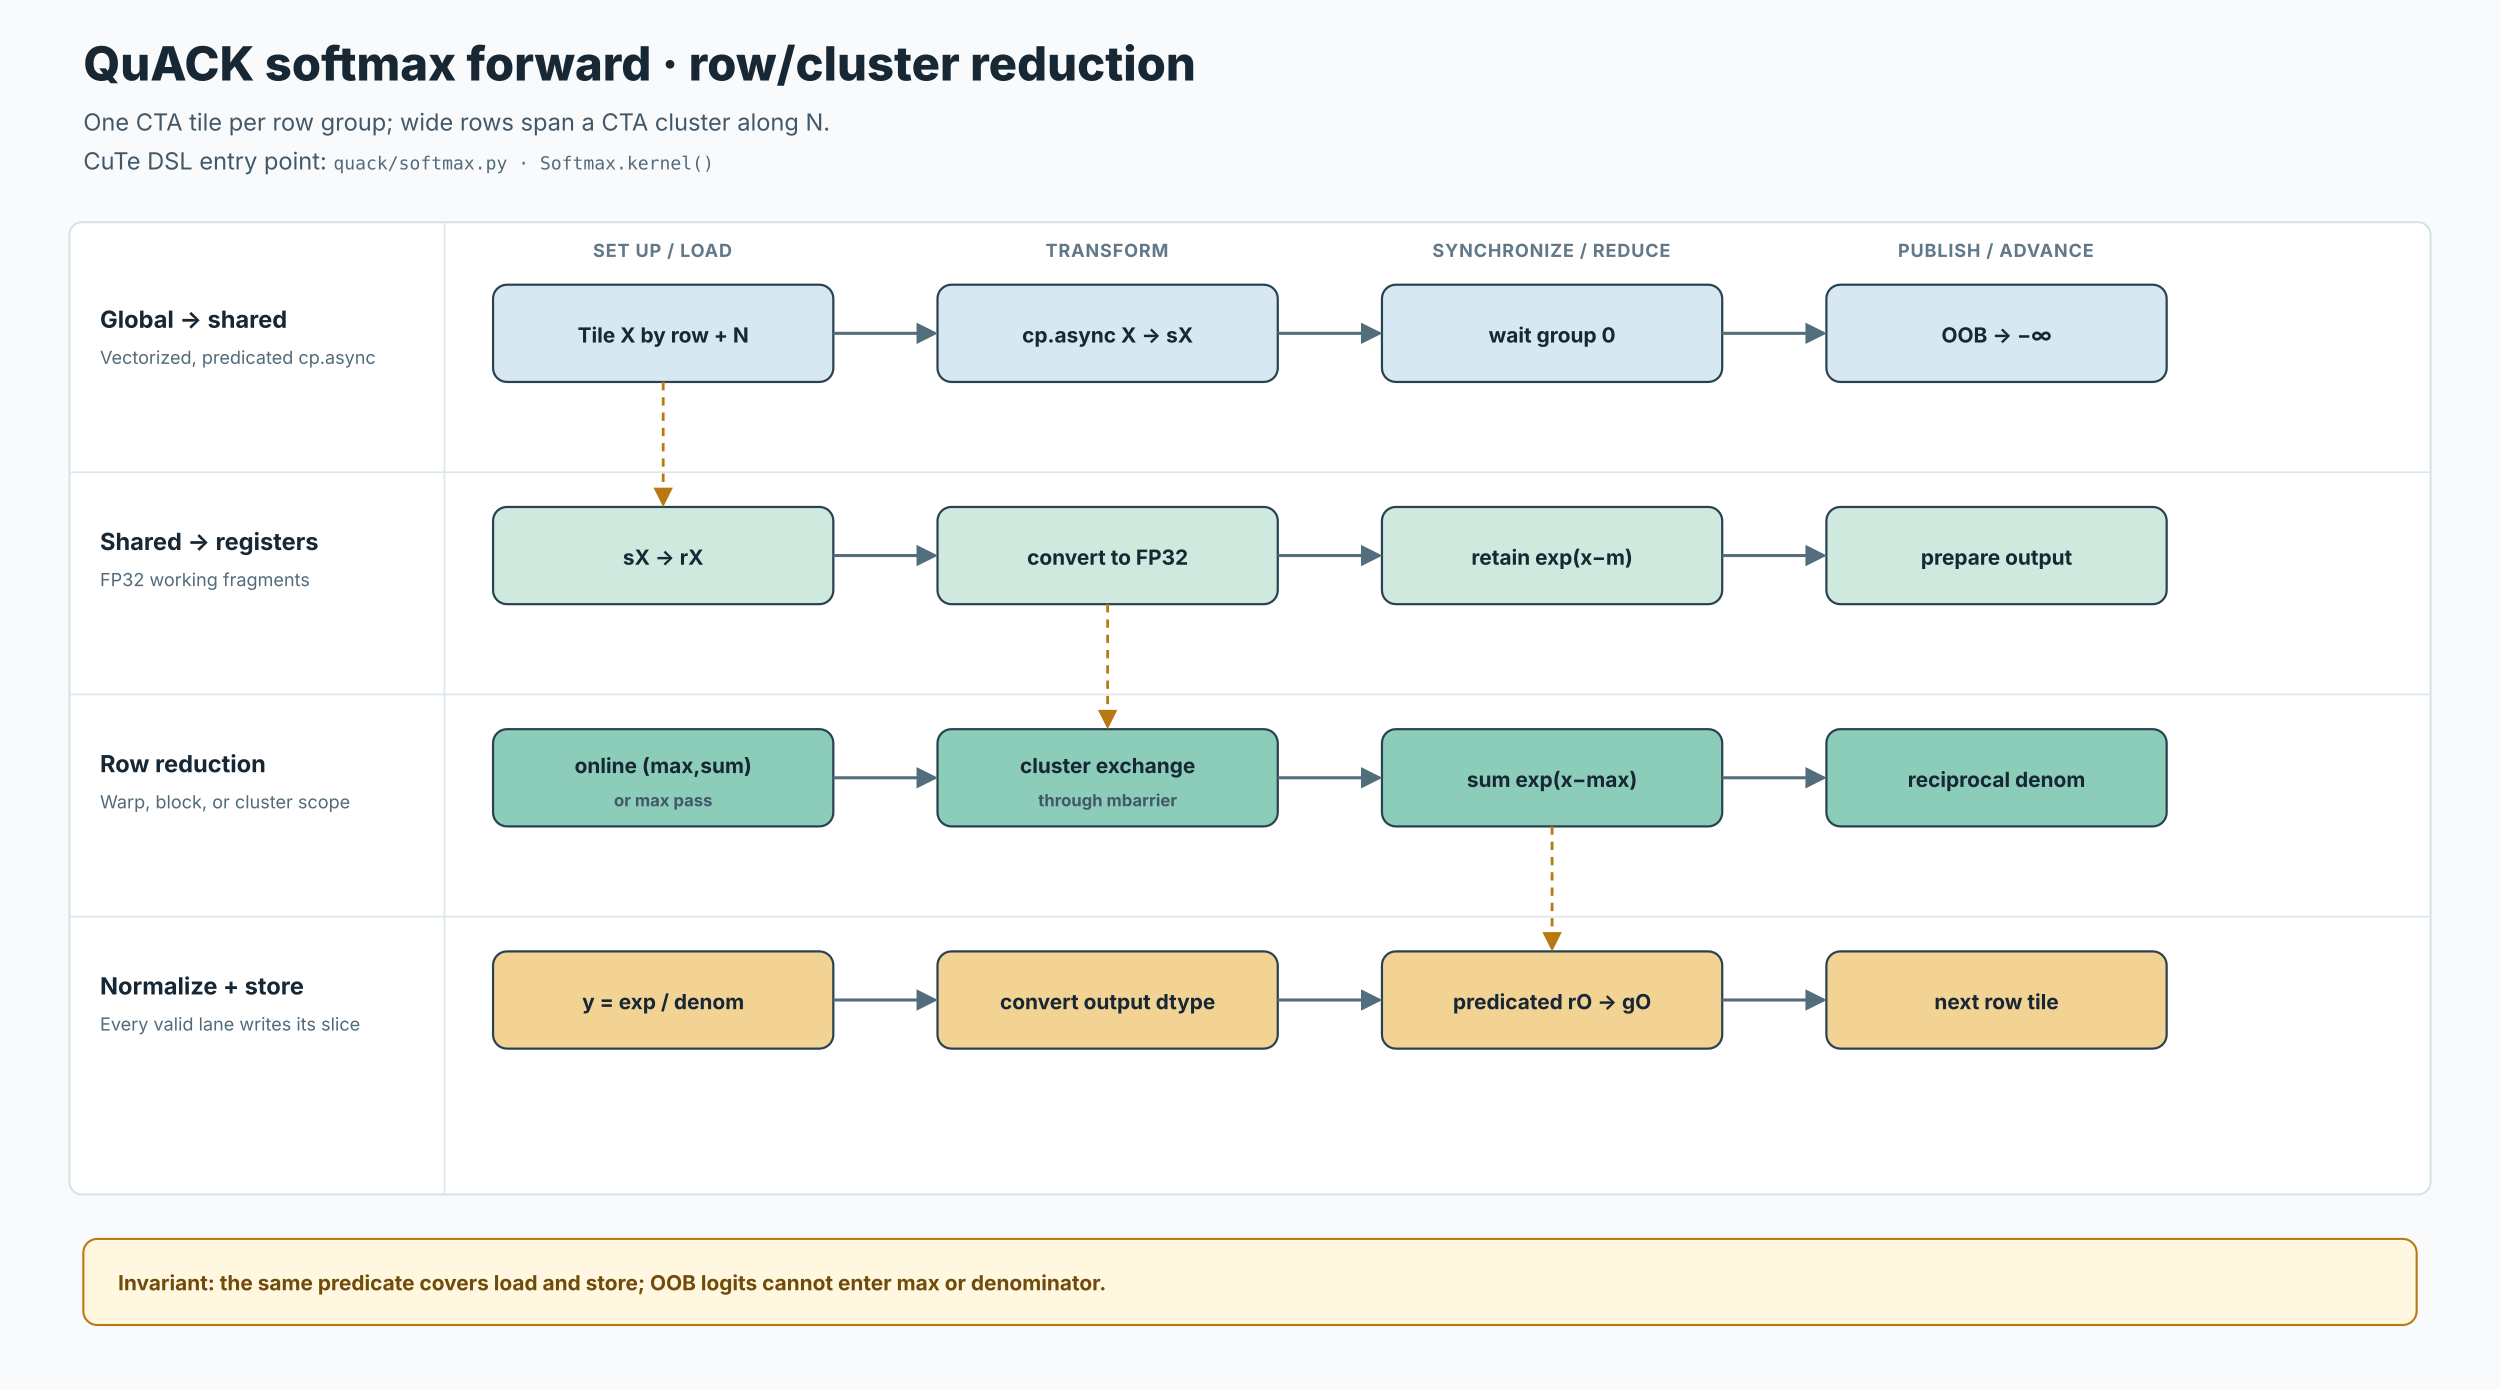
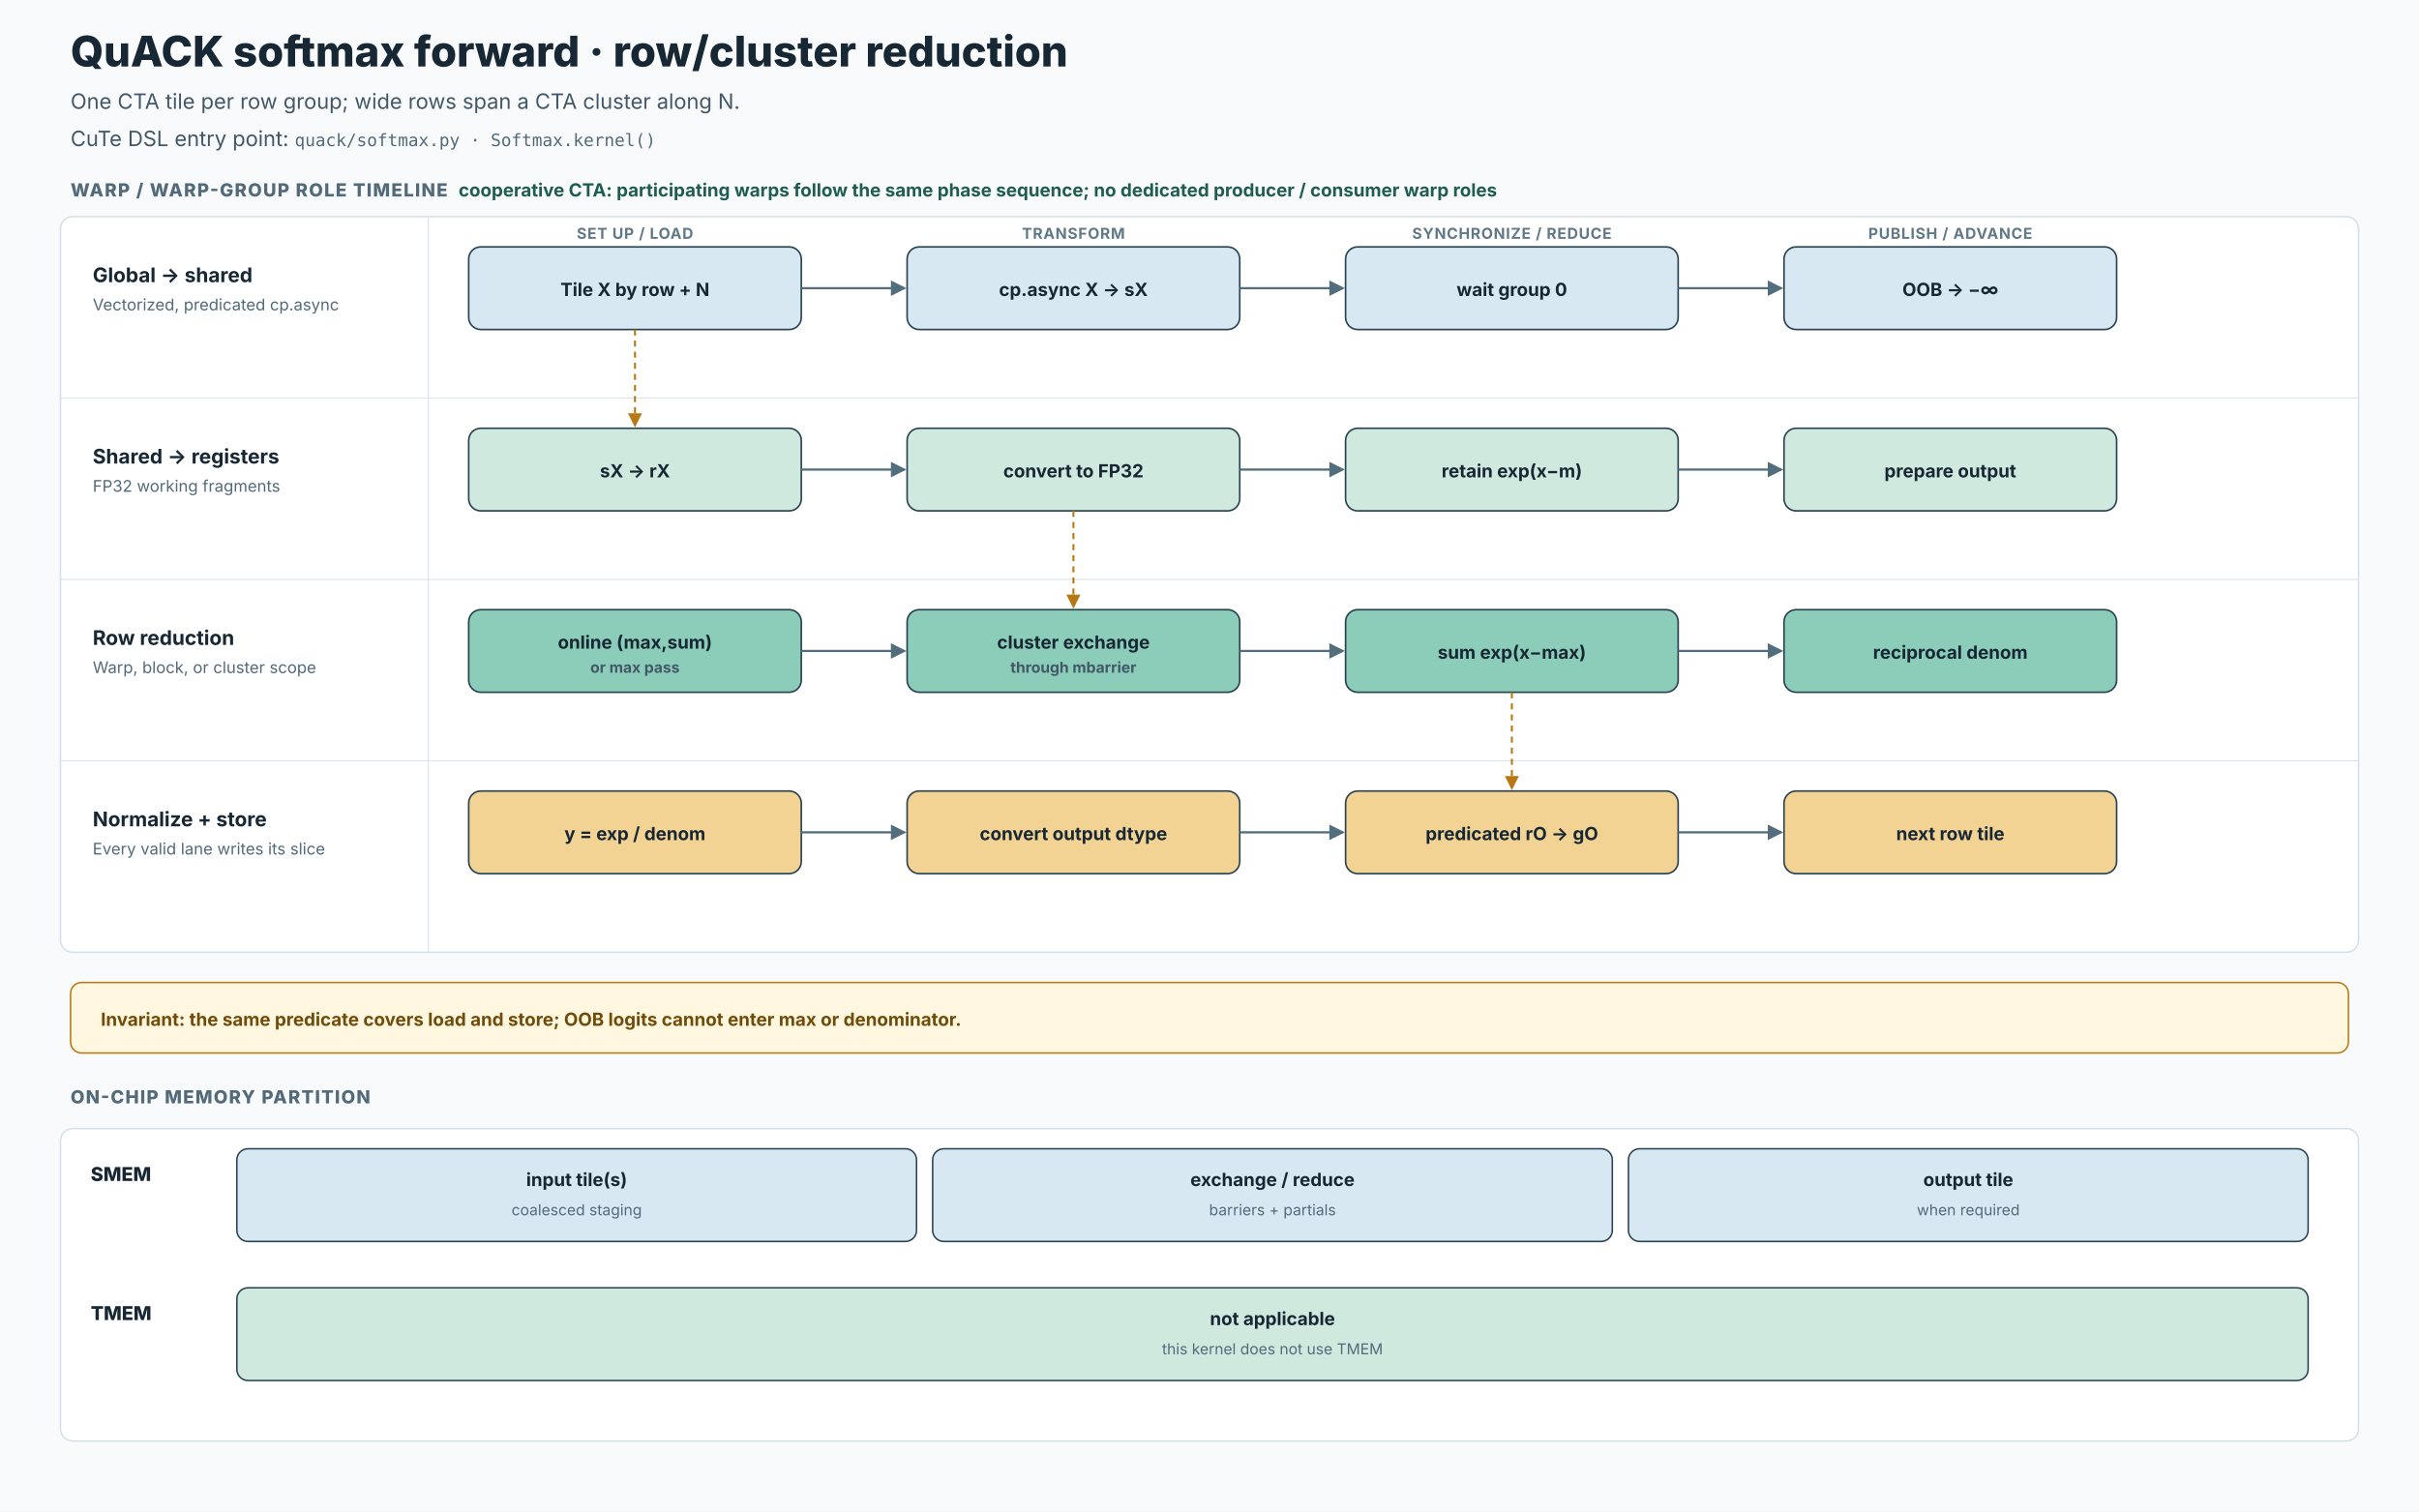
- <svg xmlns="http://www.w3.org/2000/svg" width="1800" height="1000" viewBox="0 0 1800 1000" role="img" aria-labelledby="title desc">
+ <svg xmlns="http://www.w3.org/2000/svg" width="2400" height="1500" viewBox="0 0 2400 1500" role="img" aria-labelledby="title desc">
  <defs>
    <style>
      text { font-family: Inter, ui-sans-serif, system-ui, -apple-system, BlinkMacSystemFont, "Segoe UI", sans-serif; fill: #172734; }
-       .title { font-size: 34px; font-weight: 760; } .subtitle { font-size: 17px; fill: #425869; }
-       .lane { font-size: 17px; font-weight: 730; } .lane-note { font-size: 13px; fill: #526a79; }
-       .phase { font-size: 13px; font-weight: 700; fill: #607887; text-anchor: middle; letter-spacing: .6px; }
-       .box { font-size: 15px; font-weight: 700; text-anchor: middle; dominant-baseline: middle; }
-       .mini { font-size: 12px; font-weight: 650; fill: #425869; text-anchor: middle; dominant-baseline: middle; }
+       .title { font-size: 42px; font-weight: 760; } .subtitle { font-size: 21px; fill: #425869; }
+       .panel-title { font-size: 18px; font-weight: 780; fill: #526a79; letter-spacing: 1.2px; }
+       .lane { font-size: 20px; font-weight: 730; } .lane-note { font-size: 16px; fill: #526a79; }
+       .phase { font-size: 15px; font-weight: 700; fill: #607887; text-anchor: middle; letter-spacing: .7px; }
+       .box { font-size: 18px; font-weight: 700; text-anchor: middle; dominant-baseline: middle; }
+       .mini { font-size: 15px; font-weight: 650; fill: #425869; text-anchor: middle; dominant-baseline: middle; }
      .node { stroke: #294251; stroke-width: 1.6; } .grid { stroke: #dce6ec; stroke-width: 1.2; }
      .arrow { fill: none; stroke: #526d7c; stroke-width: 2.2; marker-end: url(#arrow); }
      .dep { fill: none; stroke: #b87912; stroke-width: 2; stroke-dasharray: 6 5; marker-end: url(#gold); }
-       .note { font-size: 15px; font-weight: 650; fill: #704b09; } .source { font-family: ui-monospace, SFMono-Regular, Menlo, Consolas, monospace; font-size: 13px; fill: #526a79; }
+       .note { font-size: 18px; font-weight: 650; fill: #704b09; } .source { font-family: ui-monospace, SFMono-Regular, Menlo, Consolas, monospace; font-size: 17px; fill: #526a79; }
+       .role-summary { font-size: 18px; font-weight: 680; fill: #1e5d50; }
+       .memory-label { font-size: 19px; font-weight: 760; } .mem-node { stroke: #294251; stroke-width: 1.5; }
+       .mem-name { font-size: 18px; font-weight: 740; text-anchor: middle; } .mem-note { font-size: 15px; fill: #526a79; text-anchor: middle; }
    </style>
    <marker id="arrow" viewBox="0 0 10 10" refX="8.5" refY="5" markerWidth="7" markerHeight="7" orient="auto">
      <path d="M0 0L10 5L0 10Z" fill="#526d7c" />
    </marker>
    <marker id="gold" viewBox="0 0 10 10" refX="8.5" refY="5" markerWidth="7" markerHeight="7" orient="auto">
      <path d="M0 0L10 5L0 10Z" fill="#b87912" />
    </marker>
  </defs>
-   <rect width="1800" height="1000" fill="#f8fafb" />
-   <text class="title" x="60" y="58">QuACK softmax forward · row/cluster reduction</text>
-   <text class="subtitle" x="60" y="94">One CTA tile per row group; wide rows span a CTA cluster along N.</text>
-   <text class="subtitle" x="60" y="122">CuTe DSL entry point: <tspan class="source">quack/softmax.py · Softmax.kernel()</tspan>
+   <rect width="2400" height="1500" fill="#f8fafb" />
+   <text class="title" x="70" y="66">QuACK softmax forward · row/cluster reduction</text>
+   <text class="subtitle" x="70" y="108">One CTA tile per row group; wide rows span a CTA cluster along N.</text>
+   <text class="subtitle" x="70" y="145">CuTe DSL entry point: <tspan class="source">quack/softmax.py · Softmax.kernel()</tspan>
  </text>
-   <rect x="50" y="160" width="1700" height="700" rx="9" fill="#fff" stroke="#d4e0e7" stroke-width="1.4" />
-   <line class="grid" x1="320" y1="160" x2="320" y2="860" />
-   <line class="grid" x1="50" y1="340" x2="1750" y2="340" />
-   <line class="grid" x1="50" y1="500" x2="1750" y2="500" />
-   <line class="grid" x1="50" y1="660" x2="1750" y2="660" />
-   <text class="phase" x="477" y="185">SET UP / LOAD</text>
-   <text class="phase" x="797" y="185">TRANSFORM</text>
-   <text class="phase" x="1117" y="185">SYNCHRONIZE / REDUCE</text>
-   <text class="phase" x="1437" y="185">PUBLISH / ADVANCE</text>
-   <text class="lane" x="72" y="236">Global → shared</text>
-   <text class="lane-note" x="72" y="262">Vectorized, predicated cp.async</text>
-   <rect class="node" x="355" y="205" width="245" height="70" rx="10" fill="#d7e8f2" />
-   <text class="box" x="477.5" y="241">Tile X by row + N</text>
-   <rect class="node" x="675" y="205" width="245" height="70" rx="10" fill="#d7e8f2" />
-   <text class="box" x="797.5" y="241">cp.async X → sX</text>
-   <path class="arrow" d="M600 240 H673" />
-   <rect class="node" x="995" y="205" width="245" height="70" rx="10" fill="#d7e8f2" />
-   <text class="box" x="1117.5" y="241">wait group 0</text>
-   <path class="arrow" d="M920 240 H993" />
-   <rect class="node" x="1315" y="205" width="245" height="70" rx="10" fill="#d7e8f2" />
-   <text class="box" x="1437.5" y="241">OOB → −∞</text>
-   <path class="arrow" d="M1240 240 H1313" />
-   <text class="lane" x="72" y="396">Shared → registers</text>
-   <text class="lane-note" x="72" y="422">FP32 working fragments</text>
-   <rect class="node" x="355" y="365" width="245" height="70" rx="10" fill="#cfe9df" />
-   <text class="box" x="477.5" y="401">sX → rX</text>
-   <rect class="node" x="675" y="365" width="245" height="70" rx="10" fill="#cfe9df" />
-   <text class="box" x="797.5" y="401">convert to FP32</text>
-   <path class="arrow" d="M600 400 H673" />
-   <rect class="node" x="995" y="365" width="245" height="70" rx="10" fill="#cfe9df" />
-   <text class="box" x="1117.5" y="401">retain exp(x−m)</text>
-   <path class="arrow" d="M920 400 H993" />
-   <rect class="node" x="1315" y="365" width="245" height="70" rx="10" fill="#cfe9df" />
-   <text class="box" x="1437.5" y="401">prepare output</text>
-   <path class="arrow" d="M1240 400 H1313" />
-   <text class="lane" x="72" y="556">Row reduction</text>
-   <text class="lane-note" x="72" y="582">Warp, block, or cluster scope</text>
-   <rect class="node" x="355" y="525" width="245" height="70" rx="10" fill="#8bcdb8" />
-   <text class="box" x="477.5" y="551">online (max,sum)</text>
-   <text class="mini" x="477.5" y="576">or max pass</text>
-   <rect class="node" x="675" y="525" width="245" height="70" rx="10" fill="#8bcdb8" />
-   <text class="box" x="797.5" y="551">cluster exchange</text>
-   <text class="mini" x="797.5" y="576">through mbarrier</text>
-   <path class="arrow" d="M600 560 H673" />
-   <rect class="node" x="995" y="525" width="245" height="70" rx="10" fill="#8bcdb8" />
-   <text class="box" x="1117.5" y="561">sum exp(x−max)</text>
-   <path class="arrow" d="M920 560 H993" />
-   <rect class="node" x="1315" y="525" width="245" height="70" rx="10" fill="#8bcdb8" />
-   <text class="box" x="1437.5" y="561">reciprocal denom</text>
-   <path class="arrow" d="M1240 560 H1313" />
-   <text class="lane" x="72" y="716">Normalize + store</text>
-   <text class="lane-note" x="72" y="742">Every valid lane writes its slice</text>
-   <rect class="node" x="355" y="685" width="245" height="70" rx="10" fill="#f2d394" />
-   <text class="box" x="477.5" y="721">y = exp / denom</text>
-   <rect class="node" x="675" y="685" width="245" height="70" rx="10" fill="#f2d394" />
-   <text class="box" x="797.5" y="721">convert output dtype</text>
-   <path class="arrow" d="M600 720 H673" />
-   <rect class="node" x="995" y="685" width="245" height="70" rx="10" fill="#f2d394" />
-   <text class="box" x="1117.5" y="721">predicated rO → gO</text>
-   <path class="arrow" d="M920 720 H993" />
-   <rect class="node" x="1315" y="685" width="245" height="70" rx="10" fill="#f2d394" />
-   <text class="box" x="1437.5" y="721">next row tile</text>
-   <path class="arrow" d="M1240 720 H1313" />
-   <path class="dep" d="M477.5 275 V363" />
-   <path class="dep" d="M797.5 435 V523" />
-   <path class="dep" d="M1117.5 595 V683" />
-   <rect x="60" y="892" width="1680" height="62" rx="10" fill="#fff7df" stroke="#b87912" stroke-width="1.5" />
-   <text class="note" x="85" y="929">Invariant: the same predicate covers load and store; OOB logits cannot enter max or denominator.</text>
+   <text class="panel-title" x="70" y="195">WARP / WARP-GROUP ROLE TIMELINE</text>
+   <text class="role-summary" x="455" y="195">cooperative CTA: participating warps follow the same phase sequence; no dedicated producer / consumer warp roles</text>
+   <rect x="60" y="215" width="2280" height="730" rx="12" fill="#fff" stroke="#d4e0e7" stroke-width="1.5" />
+   <line class="grid" x1="425" y1="215" x2="425" y2="945" />
+   <line class="grid" x1="60" y1="395" x2="2340" y2="395" />
+   <line class="grid" x1="60" y1="575" x2="2340" y2="575" />
+   <line class="grid" x1="60" y1="755" x2="2340" y2="755" />
+   <text class="phase" x="630" y="237">SET UP / LOAD</text>
+   <text class="phase" x="1065" y="237">TRANSFORM</text>
+   <text class="phase" x="1500" y="237">SYNCHRONIZE / REDUCE</text>
+   <text class="phase" x="1935" y="237">PUBLISH / ADVANCE</text>
+   <text class="lane" x="92" y="280">Global → shared</text>
+   <text class="lane-note" x="92" y="308">Vectorized, predicated cp.async</text>
+   <rect class="node" x="465" y="245" width="330" height="82" rx="12" fill="#d7e8f2" />
+   <text class="box" x="630" y="287">Tile X by row + N</text>
+   <rect class="node" x="900" y="245" width="330" height="82" rx="12" fill="#d7e8f2" />
+   <text class="box" x="1065" y="287">cp.async X → sX</text>
+   <path class="arrow" d="M795 286 H897" />
+   <rect class="node" x="1335" y="245" width="330" height="82" rx="12" fill="#d7e8f2" />
+   <text class="box" x="1500" y="287">wait group 0</text>
+   <path class="arrow" d="M1230 286 H1332" />
+   <rect class="node" x="1770" y="245" width="330" height="82" rx="12" fill="#d7e8f2" />
+   <text class="box" x="1935" y="287">OOB → −∞</text>
+   <path class="arrow" d="M1665 286 H1767" />
+   <text class="lane" x="92" y="460">Shared → registers</text>
+   <text class="lane-note" x="92" y="488">FP32 working fragments</text>
+   <rect class="node" x="465" y="425" width="330" height="82" rx="12" fill="#cfe9df" />
+   <text class="box" x="630" y="467">sX → rX</text>
+   <rect class="node" x="900" y="425" width="330" height="82" rx="12" fill="#cfe9df" />
+   <text class="box" x="1065" y="467">convert to FP32</text>
+   <path class="arrow" d="M795 466 H897" />
+   <rect class="node" x="1335" y="425" width="330" height="82" rx="12" fill="#cfe9df" />
+   <text class="box" x="1500" y="467">retain exp(x−m)</text>
+   <path class="arrow" d="M1230 466 H1332" />
+   <rect class="node" x="1770" y="425" width="330" height="82" rx="12" fill="#cfe9df" />
+   <text class="box" x="1935" y="467">prepare output</text>
+   <path class="arrow" d="M1665 466 H1767" />
+   <text class="lane" x="92" y="640">Row reduction</text>
+   <text class="lane-note" x="92" y="668">Warp, block, or cluster scope</text>
+   <rect class="node" x="465" y="605" width="330" height="82" rx="12" fill="#8bcdb8" />
+   <text class="box" x="630" y="637">online (max,sum)</text>
+   <text class="mini" x="630" y="662">or max pass</text>
+   <rect class="node" x="900" y="605" width="330" height="82" rx="12" fill="#8bcdb8" />
+   <text class="box" x="1065" y="637">cluster exchange</text>
+   <text class="mini" x="1065" y="662">through mbarrier</text>
+   <path class="arrow" d="M795 646 H897" />
+   <rect class="node" x="1335" y="605" width="330" height="82" rx="12" fill="#8bcdb8" />
+   <text class="box" x="1500" y="647">sum exp(x−max)</text>
+   <path class="arrow" d="M1230 646 H1332" />
+   <rect class="node" x="1770" y="605" width="330" height="82" rx="12" fill="#8bcdb8" />
+   <text class="box" x="1935" y="647">reciprocal denom</text>
+   <path class="arrow" d="M1665 646 H1767" />
+   <text class="lane" x="92" y="820">Normalize + store</text>
+   <text class="lane-note" x="92" y="848">Every valid lane writes its slice</text>
+   <rect class="node" x="465" y="785" width="330" height="82" rx="12" fill="#f2d394" />
+   <text class="box" x="630" y="827">y = exp / denom</text>
+   <rect class="node" x="900" y="785" width="330" height="82" rx="12" fill="#f2d394" />
+   <text class="box" x="1065" y="827">convert output dtype</text>
+   <path class="arrow" d="M795 826 H897" />
+   <rect class="node" x="1335" y="785" width="330" height="82" rx="12" fill="#f2d394" />
+   <text class="box" x="1500" y="827">predicated rO → gO</text>
+   <path class="arrow" d="M1230 826 H1332" />
+   <rect class="node" x="1770" y="785" width="330" height="82" rx="12" fill="#f2d394" />
+   <text class="box" x="1935" y="827">next row tile</text>
+   <path class="arrow" d="M1665 826 H1767" />
+   <path class="dep" d="M630 327 V422" />
+   <path class="dep" d="M1065 507 V602" />
+   <path class="dep" d="M1500 687 V782" />
+   <rect x="70" y="975" width="2260" height="70" rx="11" fill="#fff7df" stroke="#b87912" stroke-width="1.5" />
+   <text class="note" x="100" y="1018">Invariant: the same predicate covers load and store; OOB logits cannot enter max or denominator.</text>
+   <text class="panel-title" x="70" y="1095">ON-CHIP MEMORY PARTITION</text>
+   <rect x="60" y="1120" width="2280" height="310" rx="12" fill="#fff" stroke="#d4e0e7" stroke-width="1.5" />
+   <text class="memory-label" x="90" y="1172">SMEM</text>
+   <rect class="mem-node" x="235.0" y="1140" width="674.333" height="92" rx="11" fill="#d7e8f2" />
+   <text class="mem-name" x="572.167" y="1177">input tile(s)</text>
+   <text class="mem-note" x="572.167" y="1206">coalesced staging</text>
+   <rect class="mem-node" x="925.333" y="1140" width="674.333" height="92" rx="11" fill="#d7e8f2" />
+   <text class="mem-name" x="1262.5" y="1177">exchange / reduce</text>
+   <text class="mem-note" x="1262.5" y="1206">barriers + partials</text>
+   <rect class="mem-node" x="1615.667" y="1140" width="674.333" height="92" rx="11" fill="#d7e8f2" />
+   <text class="mem-name" x="1952.833" y="1177">output tile</text>
+   <text class="mem-note" x="1952.833" y="1206">when required</text>
+   <text class="memory-label" x="90" y="1310">TMEM</text>
+   <rect class="mem-node" x="235.0" y="1278" width="2055.0" height="92" rx="11" fill="#cfe9df" />
+   <text class="mem-name" x="1262.5" y="1315">not applicable</text>
+   <text class="mem-note" x="1262.5" y="1344">this kernel does not use TMEM</text>
</svg>
